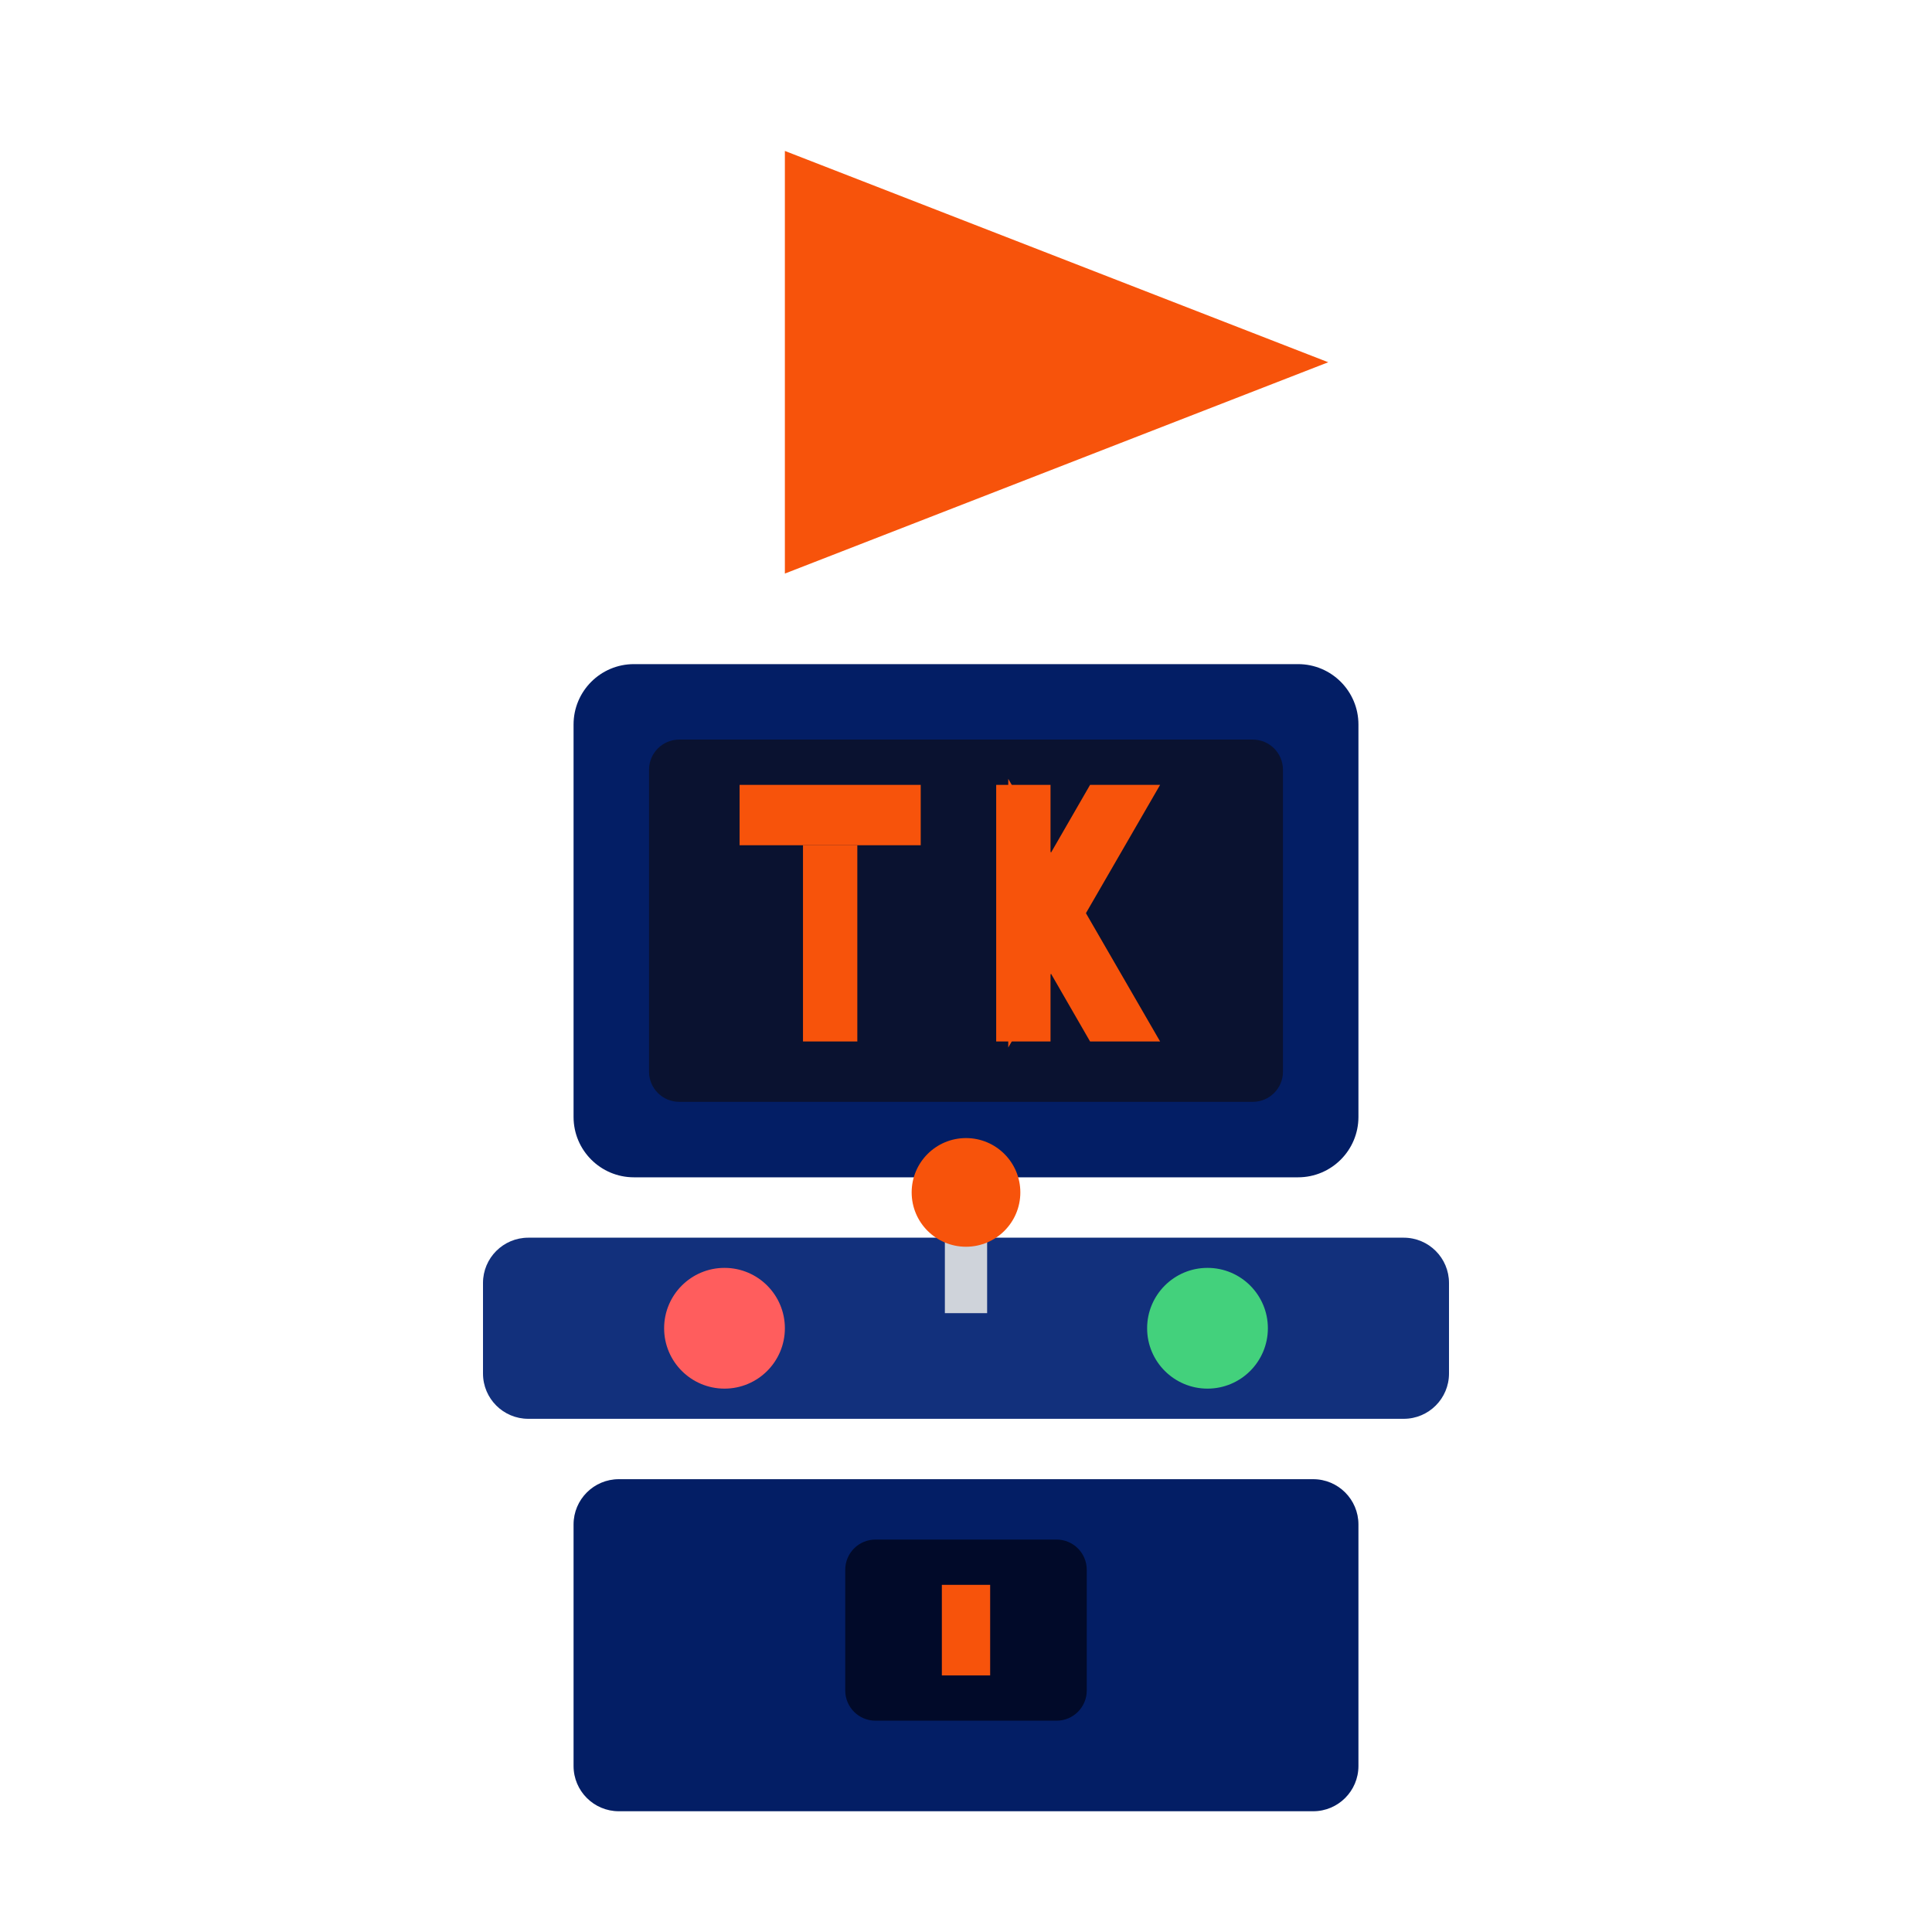
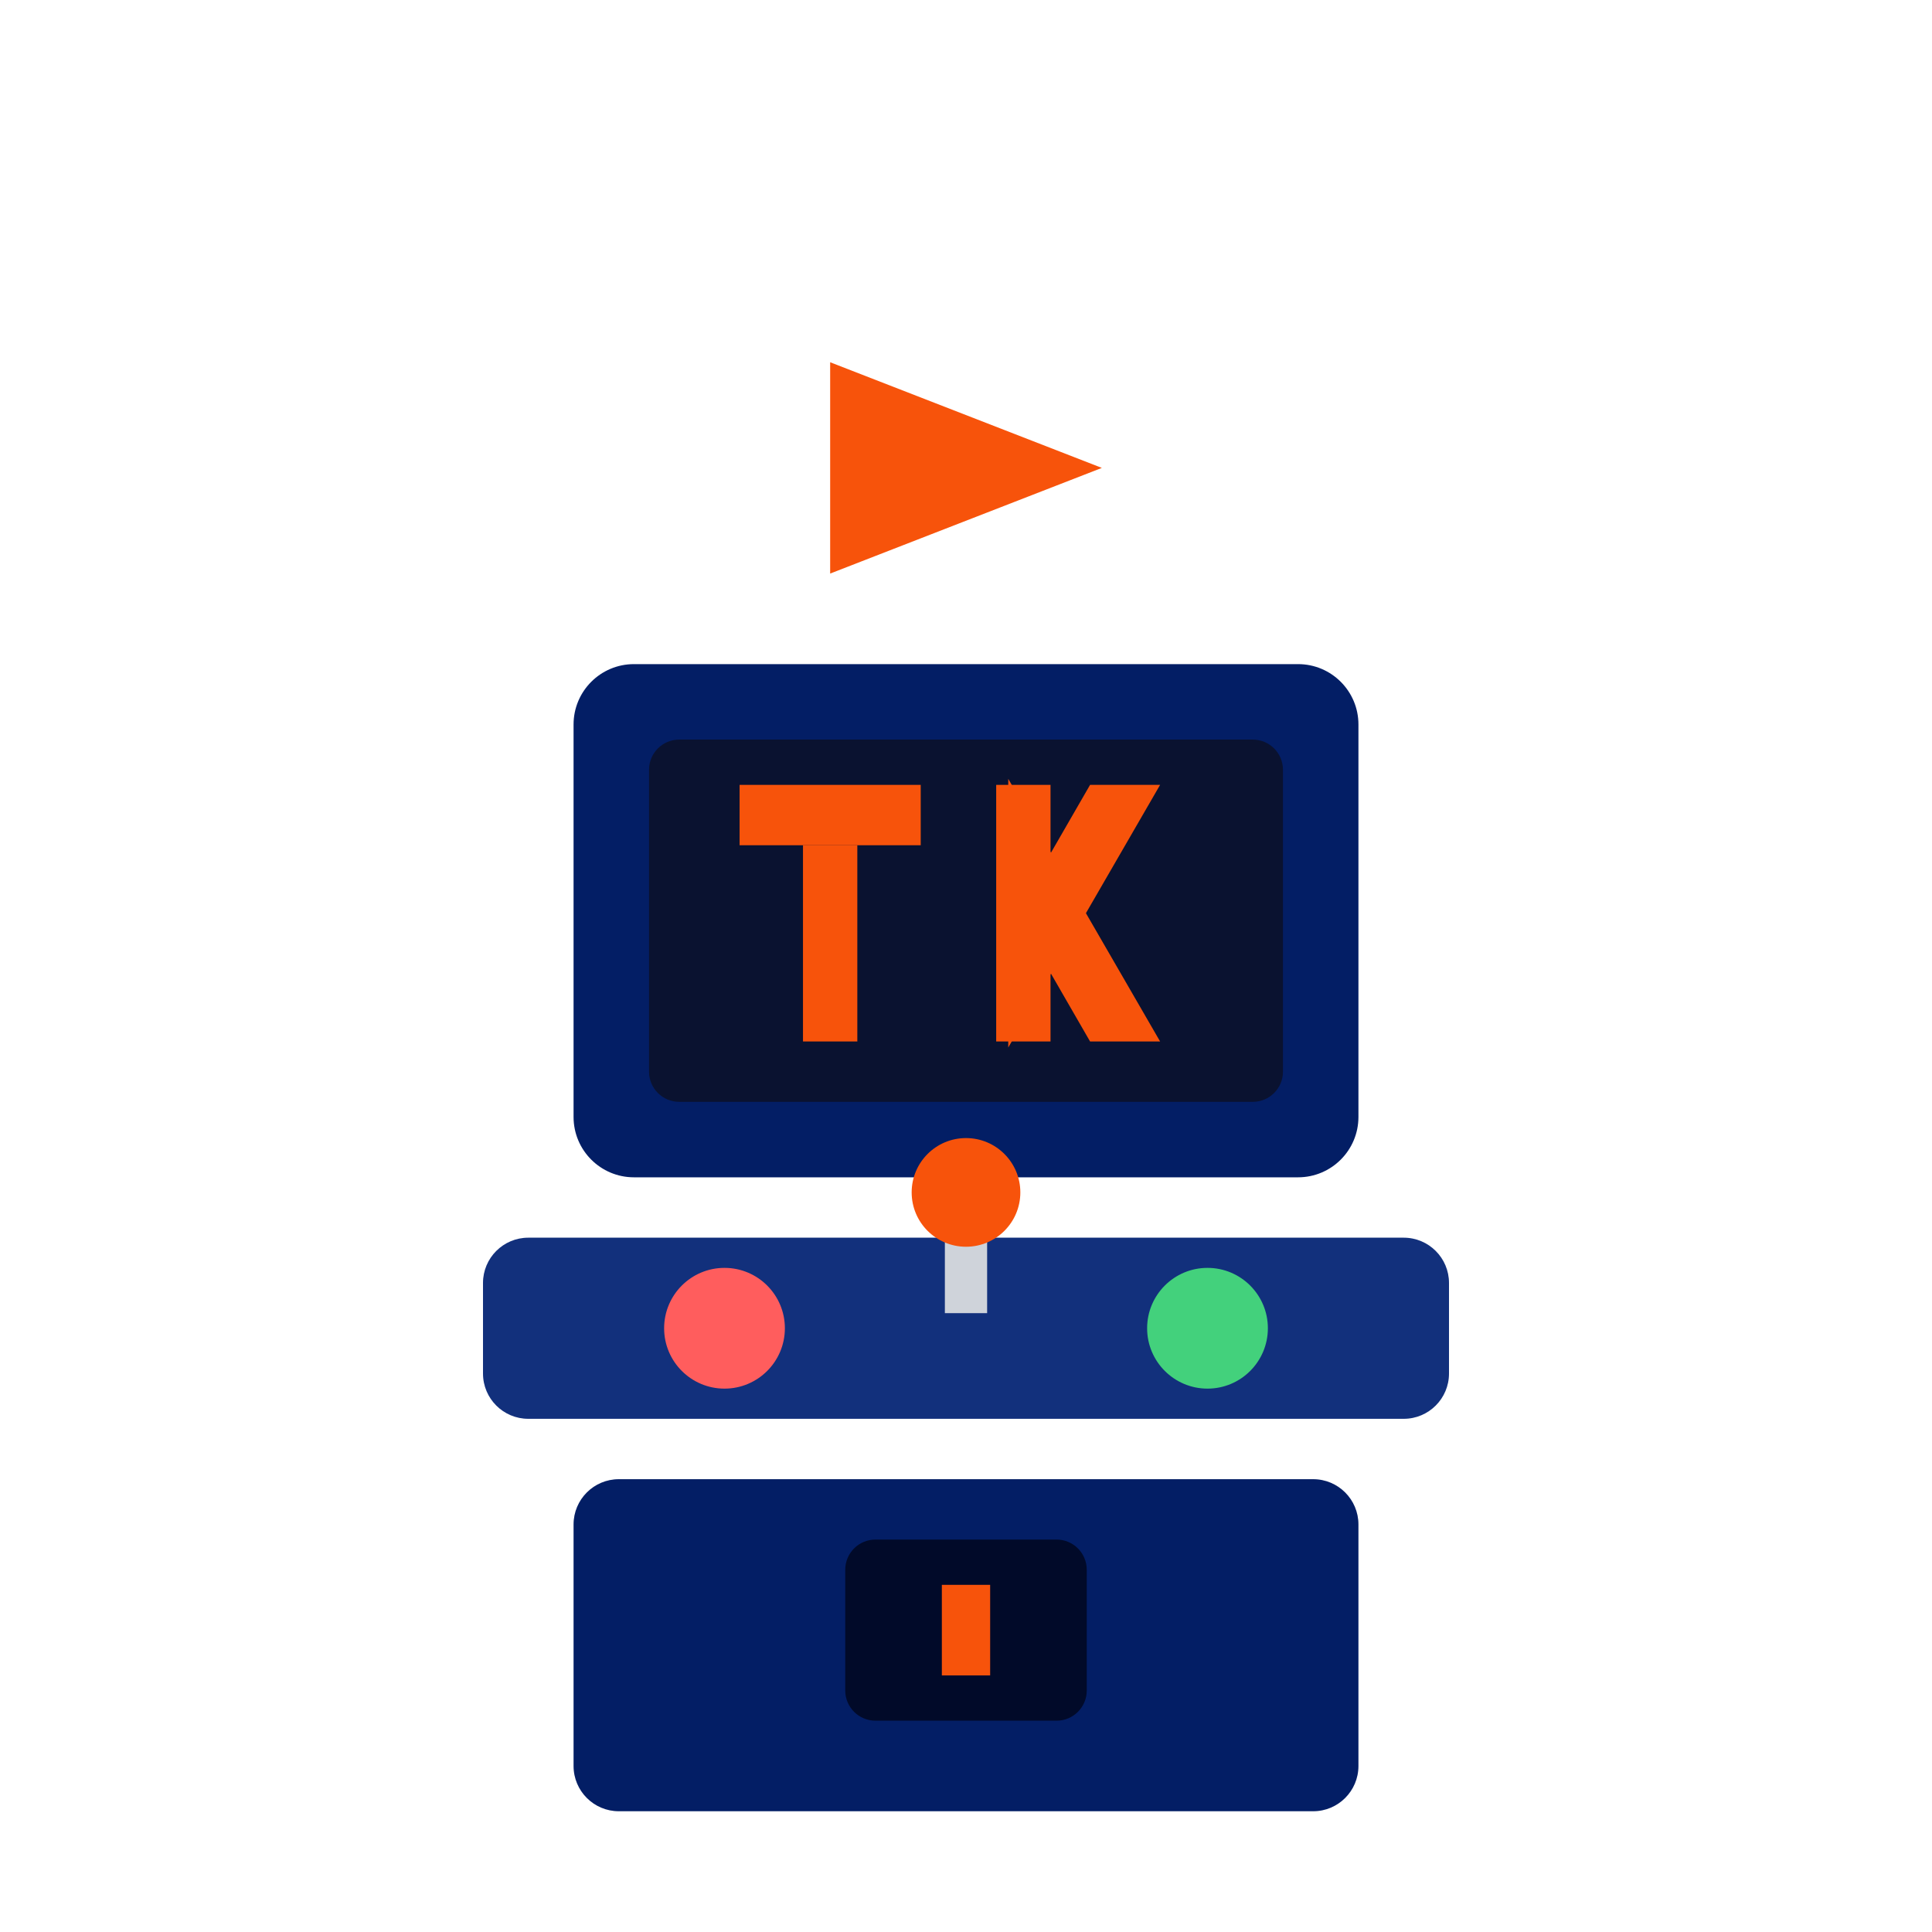
<svg xmlns="http://www.w3.org/2000/svg" viewBox="0 0 64 64">
-   <polygon points="26,5 26,19 44,12" fill="#f7530b" />
+   <polygon points="27.5,12 27.5,19 36.5,15.5" fill="#f7530b" />
  <rect x="19" y="22" width="26" height="17" rx="2" fill="#031e65" />
  <rect x="21.5" y="24.5" width="21" height="12" rx="1" fill="#0a1230" />
  <rect x="24.5" y="26" width="6" height="2" fill="#f7530b" />
  <rect x="26.6" y="28" width="1.8" height="6.5" fill="#f7530b" />
  <rect x="33" y="26" width="1.8" height="8.5" fill="#f7530b" />
  <polygon points="33.4,30.7 36.11,26 38.43,26 33.4,34.7" fill="#f7530b" />
  <polygon points="33.4,29.8 36.11,34.5 38.43,34.5 33.4,25.8" fill="#f7530b" />
  <rect x="16" y="41" width="32" height="6" rx="1.5" fill="#12307c" />
  <circle cx="24" cy="44" r="2" fill="#ff5d5d" />
  <circle cx="40" cy="44" r="2" fill="#43d17c" />
  <rect x="31.3" y="40.3" width="1.4" height="3.2" fill="#cfd3da" />
  <circle cx="32" cy="39.5" r="1.8" fill="#f7530b" />
  <rect x="19" y="49" width="26" height="11" rx="1.5" fill="#031e65" />
  <rect x="28" y="51" width="8" height="6" rx="1" fill="#010a29" />
  <rect x="31.2" y="52.5" width="1.6" height="3" fill="#f7530b" />
</svg>
